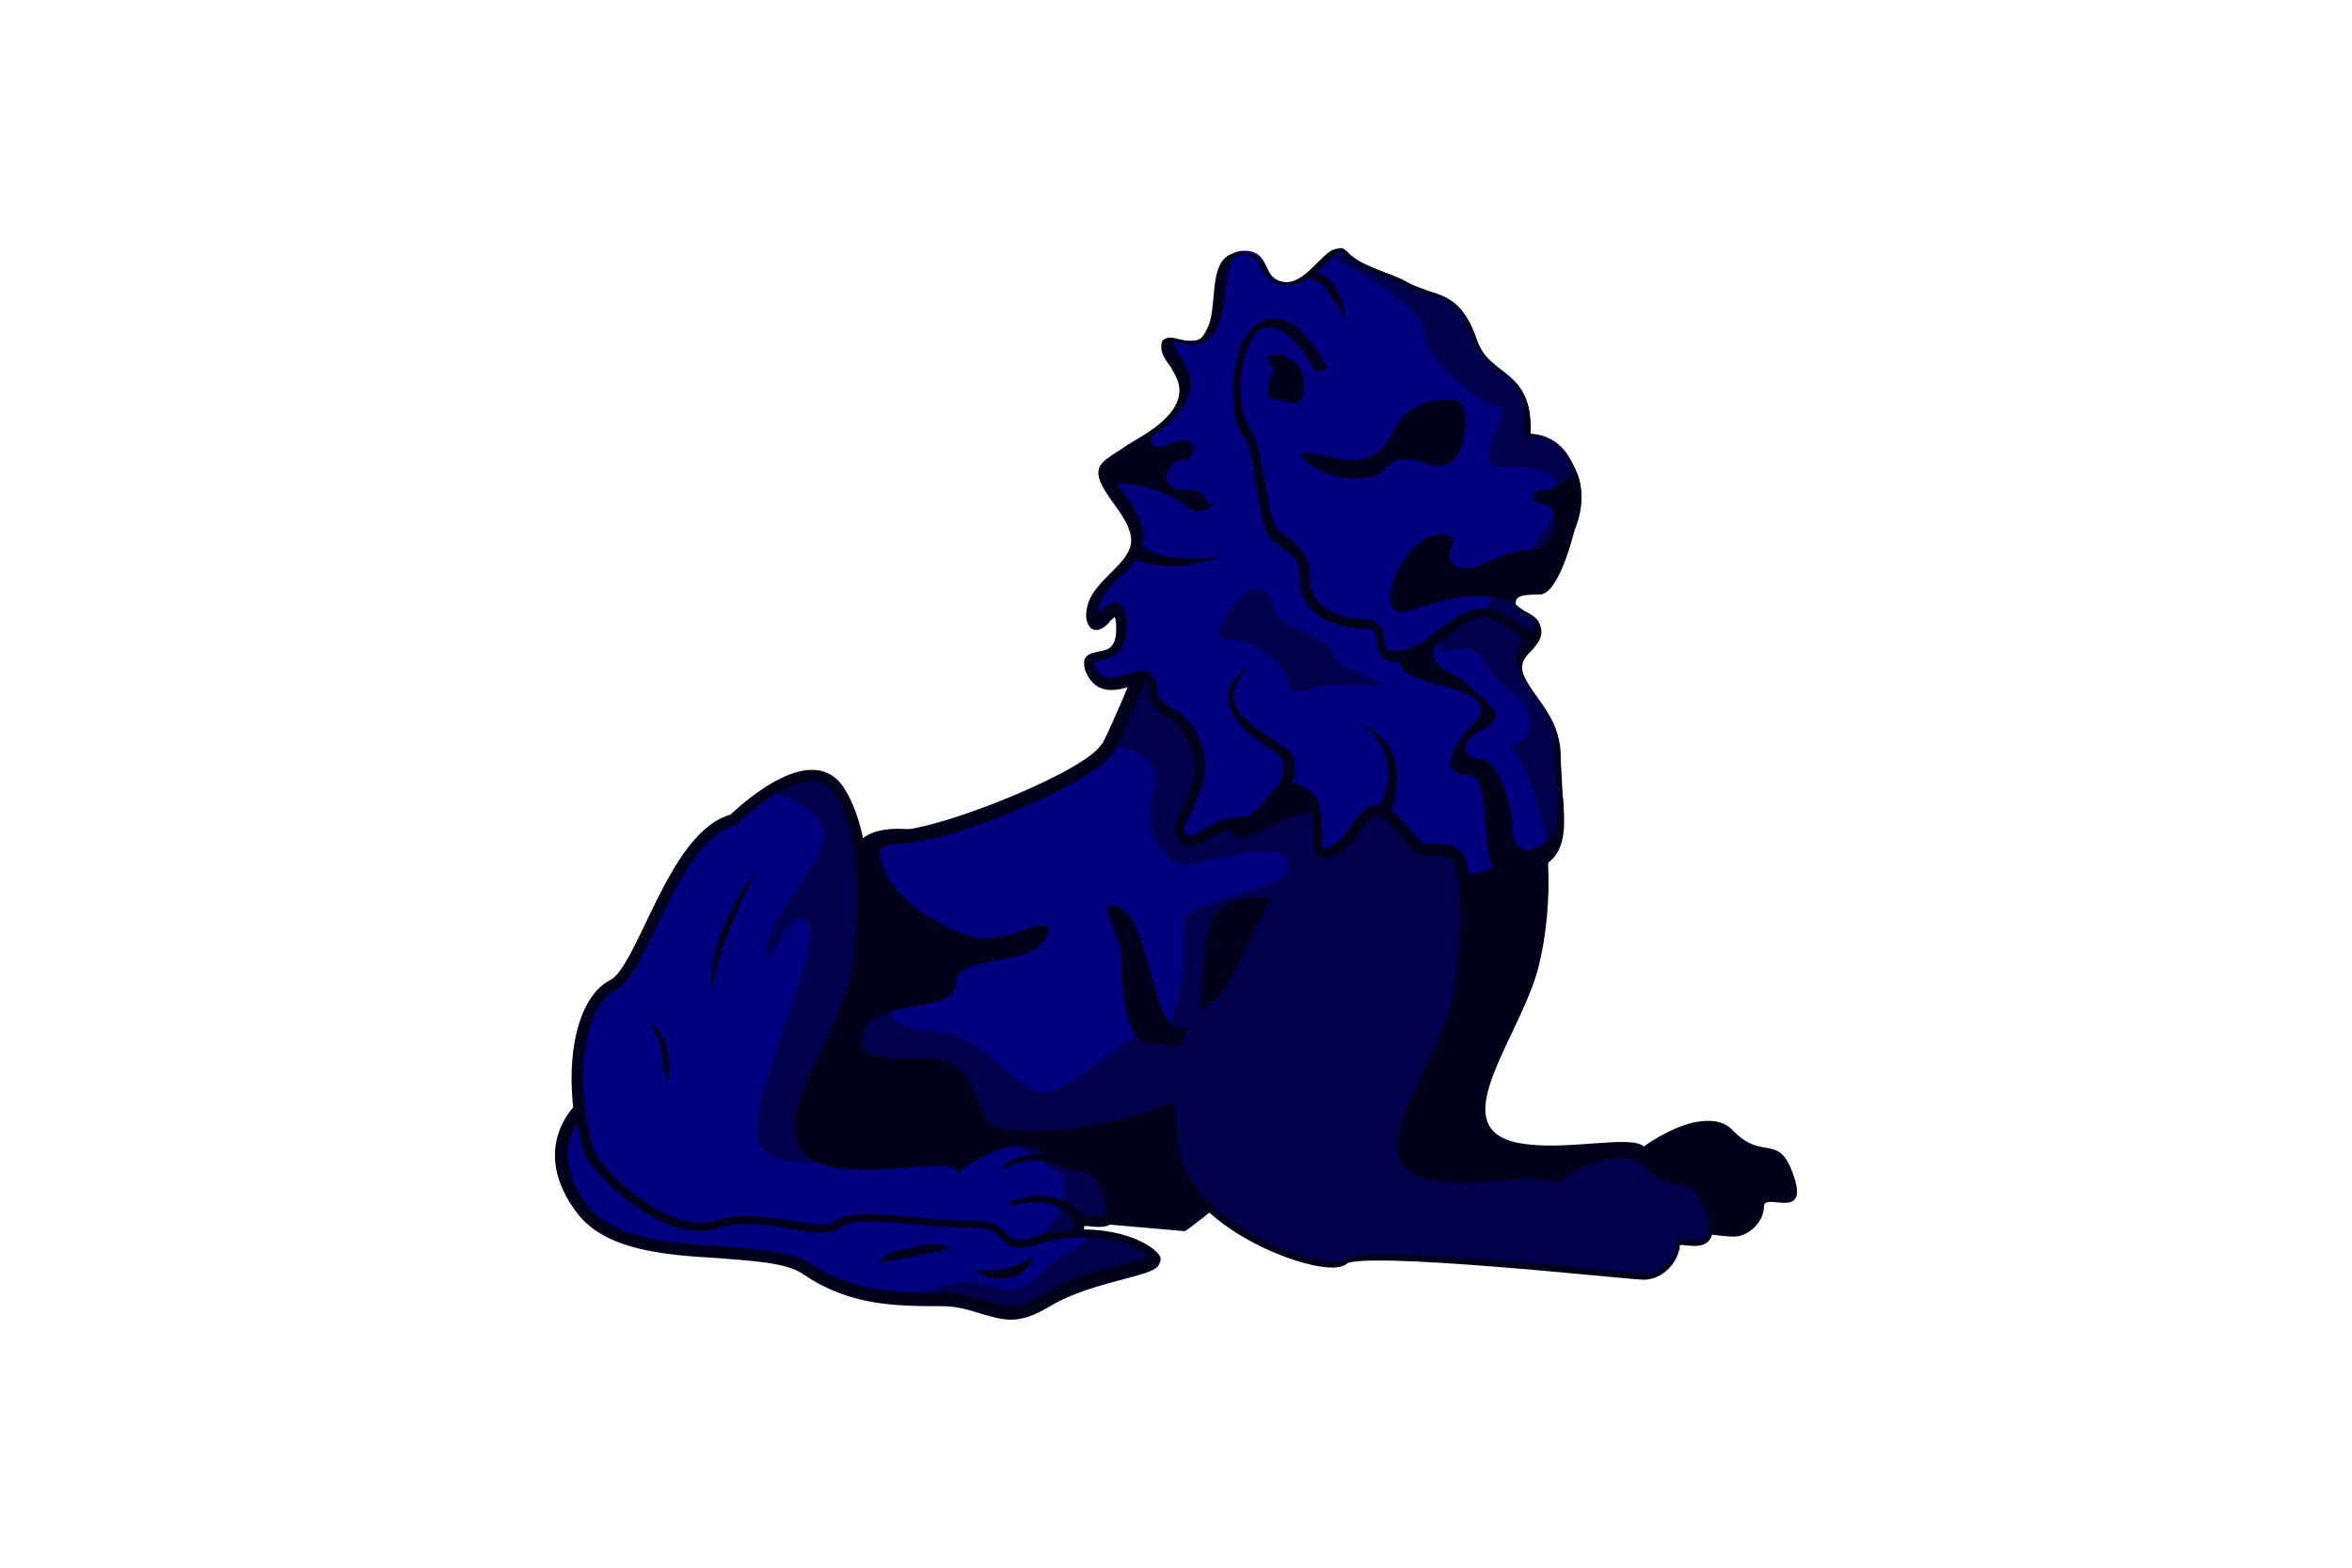
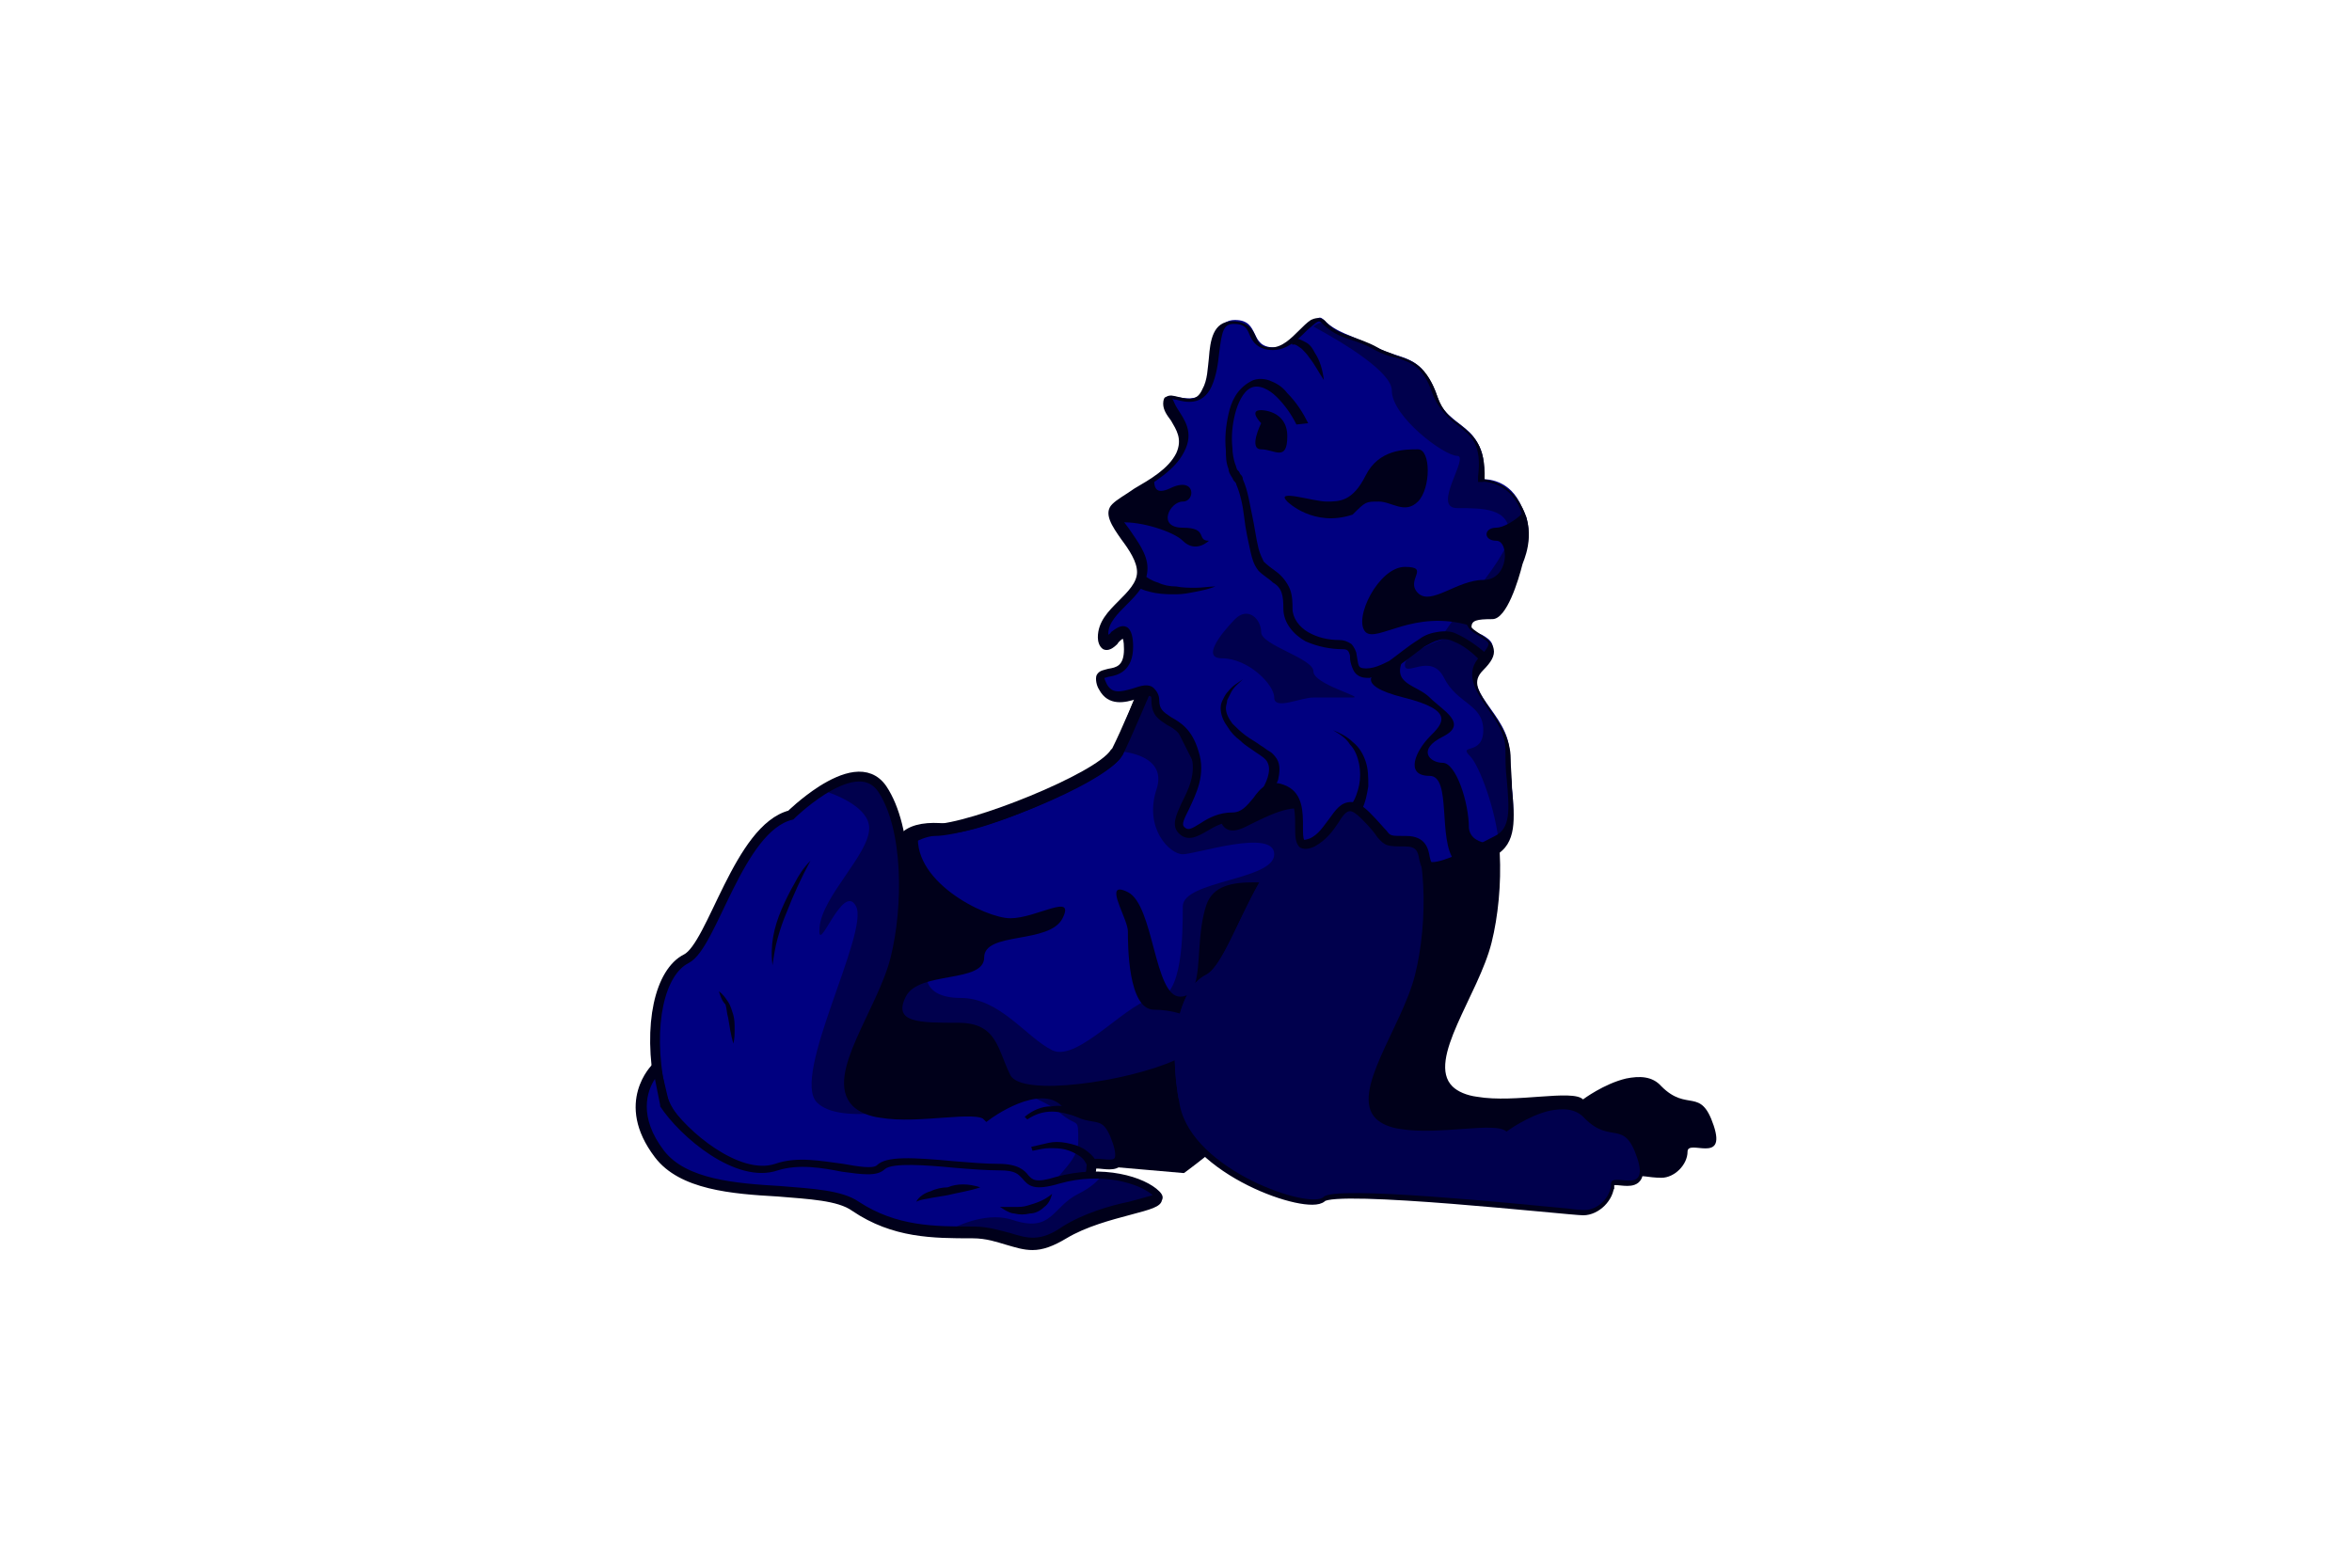
- <svg xmlns="http://www.w3.org/2000/svg" width="768mm" height="512mm" viewBox="0 0 768 512" version="1.1" id="SVGRoot">
-   <defs id="defs10953">
- 					
- 				
- 					
- 				
- 					
- 				
- 					
- 				
- 					
- 				
- 					
- 				
- 					
- 				
- 					
- 				
- 					
- 				
- 					
- 				
- 					
- 				
- 			
- 		
- 		
- 	
- 			
- 		</defs>
-   <g id="g11050" style="display:inline" transform="matrix(4.903256,0,0,4.903256,-476.4318,-766.8654)">
-     <g id="g10599" style="display:inline">
+ <svg xmlns="http://www.w3.org/2000/svg" width="768" height="512" viewBox="0 0 203.2 135.467" version="1.1" id="SVGRoot">
+   <defs id="defs10953" />
+   <g id="g11050" style="display:inline" transform="matrix(1.128769,0,0,1.128769,7.815735,-112.2054)">
+     <g id="g10599" style="display:inline" transform="translate(-92.39632,-49.19804)">
      <path class="st19" d="m 214.635,236.767 c 0,1 -1,2 -2,2 -0.1,0 -0.5,0 -1.2,-0.1 -4.2,-0.4 -18,-1.8 -18.8,-0.9 -1,1 -10,-2 -11,-7 -1,-5 0,-9 2,-10 2,-1 4,-10 8,-11 0,0 1,-1 2.4,-1.9 1.6,-1 3.5,-1.7 4.6,-0.1 2,3 2,9 1,13 -1,4 -5,9 -3,11 0.4,0.4 1.1,0.7 1.9,0.8 2.9,0.5 7.3,-0.6 8.1,0.2 0,0 1.6,-1.2 3.3,-1.6 1,-0.2 2,-0.2 2.7,0.6 2,2 3,0 4,3 1,3 -2,1 -2,2 z" id="path19213" style="display:inline;fill:#00001a;fill-opacity:1" />
      <path class="st19" d="m 195,213 c 0,11 -19,25 -19,25 l -23,-2 c 0,0 -9,-2 -7,-10 0.1,-0.4 0.2,-0.7 0.3,-1.1 0.1,-0.4 0.2,-0.7 0.3,-1.1 0.1,-0.3 0.2,-0.6 0.3,-0.9 0.2,-0.4 0.3,-0.8 0.5,-1.2 v -0.1 c 0.2,-0.4 0.4,-0.9 0.6,-1.3 0.2,-0.4 0.4,-0.8 0.7,-1.2 0.2,-0.4 0.5,-0.8 0.7,-1.1 v 0 c 1.1,-1.7 2.4,-3.1 3.6,-4.1 v 0 c 1,-0.9 2,-1.5 2.8,-1.8 0.4,-0.1 0.7,-0.2 1,-0.2 3,0 12.8,-3.9 14,-5.9 v -0.1 c 0.7,-1.4 1.9,-4.3 2.5,-5.9 0.3,-0.7 0.5,-1.1 0.5,-1.1 z" id="path10589" style="display:inline;fill:#000080;fill-opacity:1" />
      <path class="st27" d="m 195,213 c 0,11 -19,25 -19,25 l -23,-2 c 0,0 -9,-2 -7,-10 0.3,-1 0.6,-2 1,-3 4.8,-0.8 10.6,-1.6 10,-1 -1,1 -1,3 2,3 3,0 5,3 7,4 2,1 6,-4 8,-4 2,0 2,-5 2,-7 0,-2 7,-2 7,-4 0,-2 -6,0 -7,0 -1,0 -3,-2 -2,-5 0.7,-2.2 -1.6,-2.8 -3,-2.9 V 206 c 0.7,-1.4 1.9,-4.3 2.5,-5.9 0.3,-0.7 0.5,-1.1 0.5,-1.1 z" id="path10591" style="display:inline;fill:#00004d;fill-opacity:1" />
      <path class="st28" d="m 208.647,239.264 c 0,1 -1,2 -2,2 -1,0 -19,-2 -20,-1 -1,1 -10,-2 -11,-7 -0.373,-1.863 -15.489,3.204 -21.731,-1.988 -3.765,-3.132 -1.007,-16.862 0.826,-18.641 0.655,-0.636 1.899,-0.734 3.028,-0.616 2.585,0.269 12.723,-4.327 13.294,-5.807 0.774,-2.008 2.057,-5.251 2.928,-6.791 0,0 14.059,11.303 15.459,10.403 1.6,-1 2.097,-1.16 3.197,0.44 2,3 2,9 1,13 -1,4 -5,9 -3,11 0.4,0.4 1.1,0.7 1.9,0.8 2.9,0.5 7.3,-0.6 8.1,0.2 0,0 4,-3 6,-1 2,2 3,0 4,3 1,3 -2,1 -2,2 z" id="path10641-7" style="display:inline;fill:none;stroke:#00001a;stroke-width:0.75;stroke-miterlimit:10;stroke-opacity:1" />
      <path id="path10593" style="display:inline;fill:#00001a;fill-opacity:1" class="st4" d="m 173.8,198.9 c 0,0 -0.2,0.4 -0.5,1.1 L 178.8,210.9 c 0,0 3e-5,2 2,1 2,-1 4,-2 5,-1 0.197,0.197 0.394,0.472 0.568,0.793 0.428,-0.37 1.06,-0.879 1.809,-1.36 0.515,-0.322 1.062,-0.612 1.603,-0.806 z m -18,13.2 c -0.8,0.3 -1.8,0.9 -2.8,1.8 -1.1,1.1 -2.3,2.6 -3.6,4.1 -0.2,0.3 -0.5,0.7 -0.7,1.1 -0.3,0.4 -0.5,0.8 -0.7,1.2 -0.2,0.4 -0.4,0.9 -0.6,1.3 v 0.1 c -0.2,0.4 -0.3,0.8 -0.5,1.2 l -0.3,0.9 c -0.1,0.4 -0.2,0.7 -0.3,1.1 -0.1,0.4 -0.2,0.7 -0.3,1.1 -2,8 7,10 7,10 l 23,2 c 0,0 0.687,-0.507 1.799,-1.402 -1.011,-0.974 -1.771,-2.106 -2.022,-3.365 -0.245,-1.224 -0.369,-2.387 -0.389,-3.461 -3.616,1.631 -11.735,2.833 -12.588,1.128 -1,-2 -1,-4 -4,-4 -3,0 -5,-3e-5 -4,-2 1,-2 6,-1 6,-3 0,-2 5,-1 6,-3 1,-2 -2,0 -4,0 -1.9,0 -7.8,-2.9 -7,-6.8 z m 37.867,0.013 c 0.439,1.309 0.675,2.852 0.744,4.443 0.377,-1.205 0.589,-2.397 0.589,-3.556 z M 181.425,216.15 c -1.625,0 -3.125,0.25 -3.625,1.75 -0.687,2.061 -0.43,4.594 -0.851,5.978 0.251,-0.277 0.528,-0.495 0.827,-0.644 1.213,-0.606 2.426,-4.155 4.085,-7.078 -0.146,-0.003 -0.292,-0.006 -0.437,-0.006 z m -10.248,0.549 c -0.854,0.005 0.623,2.342 0.623,3.201 0,1 -8e-5,6 2,6 0.625,0 1.347,0.098 1.984,0.293 0.146,-0.53 0.331,-1.006 0.549,-1.417 -0.149,0.081 -0.324,0.125 -0.533,0.125 -2,0 -2,-7 -4,-8 -0.281,-0.141 -0.483,-0.202 -0.623,-0.201 z" />
      <path class="st4" d="M 176.1,238.4 H 176 l -23,-2 c -0.2,0 -4.5,-1 -6.6,-4.4 -1.1,-1.7 -1.3,-3.8 -0.8,-6.1 0.1,-0.4 0.2,-0.8 0.3,-1.1 0.1,-0.4 0.2,-0.7 0.4,-1.1 0.1,-0.3 0.2,-0.6 0.3,-0.9 0.2,-0.4 0.3,-0.8 0.5,-1.2 v -0.1 c 0.2,-0.4 0.4,-0.9 0.6,-1.3 0.2,-0.4 0.4,-0.8 0.7,-1.2 0.2,-0.4 0.5,-0.8 0.7,-1.1 v 0 0 c 1.1,-1.6 2.3,-3.1 3.6,-4.2 1.1,-0.9 2.1,-1.5 3,-1.8 0.4,-0.1 0.8,-0.2 1.2,-0.2 2.8,0 12.5,-3.9 13.6,-5.7 l 0.1,-0.1 c 0.7,-1.4 1.9,-4.2 2.5,-5.8 l 0.6,-1.5 21.5,14.4 v 0.2 c 0,11.1 -18.4,24.7 -19.1,25.2 z m -26.2,-20.2 v 0 l -0.1,0.2 c -0.2,0.3 -0.4,0.7 -0.7,1.1 -0.2,0.4 -0.5,0.8 -0.7,1.2 -0.2,0.4 -0.4,0.8 -0.6,1.3 -0.2,0.5 -0.4,0.8 -0.5,1.2 -0.1,0.3 -0.2,0.6 -0.3,0.9 -0.1,0.4 -0.2,0.7 -0.3,1.1 -0.1,0.4 -0.2,0.7 -0.3,1.1 -0.5,2.1 -0.3,4 0.7,5.5 1.9,3.1 6,4 6.1,4 l 22.8,2 c 1.6,-1.2 18.5,-14.2 18.7,-24.4 l -20.4,-13.6 -0.3,0.7 c -0.7,1.6 -1.9,4.5 -2.6,5.9 l -0.1,0.1 v 0 c -1.2,2.1 -11.2,6.1 -14.3,6.1 -0.3,0 -0.6,0.1 -0.9,0.2 -0.8,0.3 -1.7,0.9 -2.7,1.7 -1.2,0.8 -2.4,2.1 -3.5,3.7 z" id="path10595" style="display:inline;fill:#00001a;fill-opacity:1" />
      <path class="st19" d="m 208.777,239.233 c 0,1 -1,2 -2,2 -0.1,0 -0.5,0 -1.2,-0.1 -4.2,-0.4 -18,-1.8 -18.8,-0.9 -1,1 -10,-2 -11,-7 -1,-5 0,-9 2,-10 2,-1 4,-10 8,-11 0,0 1,-1 2.4,-1.9 1.6,-1 3.5,-1.7 4.6,-0.1 2,3 2,9 1,13 -1,4 -5,9 -3,11 0.4,0.4 1.1,0.7 1.9,0.8 2.9,0.5 7.3,-0.6 8.1,0.2 0,0 1.6,-1.2 3.3,-1.6 1,-0.2 2,-0.2 2.7,0.6 2,2 3,0 4,3 1,3 -2,1 -2,2 z" id="path19210" style="display:inline;fill:#00004d;fill-opacity:1" />
    </g>
-     <g id="g10647" style="display:inline">
+     <g id="g10647" style="display:inline" transform="translate(-92.39632,-49.19804)">
      <path class="st19" d="m 169,238 c 0,1 -1,2 -2,2 -0.1,0 -0.5,0 -1.2,-0.1 -4.2,-0.4 -18,-1.8 -18.8,-0.9 -1,1 -10,-2 -11,-7 -1,-5 0,-9 2,-10 2,-1 4,-10 8,-11 0,0 1,-1 2.4,-1.9 1.6,-1 3.5,-1.7 4.6,-0.1 2,3 2,9 1,13 -1,4 -5,9 -3,11 0.4,0.4 1.1,0.7 1.9,0.8 2.9,0.5 7.3,-0.6 8.1,0.2 0,0 1.6,-1.2 3.3,-1.6 1,-0.2 2,-0.2 2.7,0.6 2,2 3,0 4,3 1,3 -2,1 -2,2 z" id="path10631" style="display:inline;fill:#000080;fill-opacity:1" />
      <path class="st27" d="m 154,222 c -1,4 -5,9 -3,11 0.4,0.4 1.1,0.7 1.9,0.8 -2.1,0.2 -4,0.1 -4.9,-0.8 -2,-2 4,-13 3,-15 -1,-2 -3,4 -2.8,1.6 0.2,-2.4 3.8,-5.6 3.8,-7.6 0,-1.6 -2.6,-2.6 -3.6,-2.9 1.6,-1 3.5,-1.7 4.6,-0.1 2,3 2,9 1,13 z" id="path10633" style="display:inline;fill:#00004d;fill-opacity:1" />
      <path class="st27" d="m 169,238 c 0,1 -1,2 -2,2 -0.1,0 -0.5,0 -1.2,-0.1 0.3,-1.3 2.2,-2.3 2.2,-3.9 0,-2 0,-1 -1.4,-2.2 -0.7,-0.6 -1.6,-1 -2.3,-1.3 1,-0.2 2,-0.2 2.7,0.6 2,2 3,0 4,3 1,3 -2,0.9 -2,1.9 z" id="path10639" style="display:inline;fill:#00004d;fill-opacity:1" />
      <path class="st4" d="m 140.5,224.5 c 0.3,0.2 0.5,0.5 0.7,0.8 0.2,0.3 0.3,0.7 0.4,1 0.1,0.4 0.1,0.7 0.1,1.1 0,0.4 0,0.7 -0.1,1.1 -0.2,-0.7 -0.3,-1.4 -0.4,-2 -0.1,-0.3 -0.1,-0.7 -0.2,-1 -0.3,-0.3 -0.4,-0.7 -0.5,-1 z" id="path10635" style="fill:#00001a;fill-opacity:1" />
      <path class="st4" d="m 147.5,214.5 c -0.7,1.3 -1.3,2.6 -1.8,3.9 -0.3,0.7 -0.5,1.3 -0.7,2 -0.2,0.7 -0.3,1.4 -0.4,2.1 -0.2,-1.5 0.1,-2.9 0.7,-4.3 0.3,-0.7 0.6,-1.3 1,-2 0.3,-0.6 0.7,-1.2 1.2,-1.7 z" id="path10637" style="fill:#00001a;fill-opacity:1" />
      <path class="st4" d="m 168.7,237.9 c -0.1,-0.3 -0.3,-0.6 -0.6,-0.8 -0.3,-0.2 -0.7,-0.4 -1.1,-0.5 -0.4,-0.1 -0.8,-0.1 -1.2,-0.1 -0.4,0 -0.8,0.1 -1.3,0.2 l -0.1,-0.3 c 0.4,-0.1 0.9,-0.2 1.3,-0.3 0.4,-0.1 0.9,-0.1 1.4,0 0.5,0.1 0.9,0.2 1.4,0.5 0.4,0.3 0.8,0.6 1,1.2 z" id="path10643" style="display:inline;fill:#00001a;fill-opacity:1" />
      <path class="st4" d="m 167.9,234.1 c -0.6,-0.2 -1.3,-0.4 -1.9,-0.4 -0.7,0 -1.3,0.2 -1.9,0.6 l -0.2,-0.2 c 0.6,-0.5 1.3,-0.8 2,-0.8 0.7,-0.1 1.5,0 2.2,0.2 z" id="path10645" style="display:inline;fill:#00001a;fill-opacity:1" />
      <path class="st28" d="m 169,238 c 0,1 -1,2 -2,2 -1,0 -19,-2 -20,-1 -1,1 -10,-2 -11,-7 -1,-5 0,-9 2,-10 2,-1 4,-10 8,-11 0,0 1,-1 2.4,-1.9 1.6,-1 3.5,-1.7 4.6,-0.1 2,3 2,9 1,13 -1,4 -5,9 -3,11 0.4,0.4 1.1,0.7 1.9,0.8 2.9,0.5 7.3,-0.6 8.1,0.2 0,0 4,-3 6,-1 2,2 3,0 4,3 1,3 -2,1 -2,2 z" id="path10641" style="display:inline;fill:none;stroke:#00001a;stroke-width:0.75;stroke-miterlimit:10;stroke-opacity:1" />
    </g>
-     <g id="g10661" style="display:inline">
+     <g id="g10661" style="display:inline" transform="translate(-92.39632,-49.19804)">
      <path class="st19" d="m 167,243 c -3,2 -4,0 -7,0 -0.8,0 -1.5,0 -2.3,0 -2.2,-0.1 -4.5,-0.5 -6.7,-2 -3,-2 -12,0 -15,-4 -3,-4 -0.3,-6.6 -0.3,-6.6 l 0.7,2.8 c 1.4,2.2 5.6,5.8 8.6,4.8 3,-1 7,1 8,0 1,-1 6,0 9,0 3,0 1,2 4.5,1 1.2,-0.3 2.3,-0.4 3.3,-0.4 2,0.1 3.6,0.7 4.2,1.4 1,1 -4,1 -7,3 z" id="path10649" style="display:inline;fill:#000080;fill-opacity:1" />
      <path class="st27" d="m 167,243 c -3,2 -4,0 -7,0 -0.8,0 -1.5,0 -2.3,0 1.4,-0.8 3.5,-1.6 5.3,-1 3,1 3,-1 5,-2 1,-0.5 1.5,-1 1.8,-1.4 2,0.1 3.6,0.7 4.2,1.4 1,1 -4,1 -7,3 z" id="path10651" style="fill:#00004d;fill-opacity:1" />
      <path class="st4" d="m 164.5,244.3 c -0.7,0 -1.3,-0.2 -2,-0.4 -0.7,-0.2 -1.5,-0.5 -2.6,-0.5 -3,0 -6.1,0 -9.2,-2.1 -1.1,-0.8 -3.3,-0.9 -5.7,-1.1 -3.5,-0.2 -7.5,-0.5 -9.4,-3 -3.2,-4.2 -0.2,-7.1 -0.2,-7.1 l 0.5,-0.4 0.8,3.4 c 1.3,2.1 5.4,5.5 8.1,4.6 1.7,-0.6 3.6,-0.2 5.2,0 1.1,0.2 2.3,0.4 2.6,0.1 0.7,-0.7 2.7,-0.6 5.9,-0.3 1.2,0.1 2.4,0.2 3.4,0.2 1.5,0 2,0.5 2.3,0.9 0.3,0.3 0.5,0.6 2.1,0.1 3.6,-1 6.8,0 7.9,1.1 0.3,0.3 0.3,0.5 0.2,0.7 -0.1,0.5 -0.9,0.7 -2.4,1.1 -1.5,0.4 -3.4,0.9 -4.9,1.8 -1,0.6 -1.8,0.9 -2.6,0.9 z m -28.9,-13.1 c -0.6,0.9 -1.3,2.9 0.7,5.5 1.7,2.2 5.5,2.5 8.9,2.7 2.4,0.2 4.7,0.3 6,1.2 2.9,1.9 5.8,1.9 8.8,1.9 1.1,0 2,0.3 2.8,0.5 1.3,0.4 2.3,0.7 4,-0.5 1.6,-1 3.6,-1.6 5.1,-1.9 0.7,-0.2 1.5,-0.4 1.8,-0.5 -1,-0.9 -3.9,-1.8 -7.1,-0.9 -2,0.6 -2.4,0.2 -2.9,-0.4 -0.3,-0.3 -0.5,-0.6 -1.7,-0.6 -1,0 -2.3,-0.1 -3.5,-0.2 -2.1,-0.2 -4.7,-0.4 -5.3,0.1 -0.6,0.6 -1.8,0.4 -3.3,0.2 -1.5,-0.3 -3.3,-0.6 -4.9,-0.1 -3.2,1.1 -7.5,-2.6 -9,-4.9 v -0.1 z" id="path10653" style="fill:#00001a;fill-opacity:1" />
      <path class="st4" d="m 166,240 c -0.1,0.4 -0.3,0.8 -0.6,1 -0.3,0.3 -0.7,0.5 -1.1,0.5 -0.4,0.1 -0.8,0.1 -1.2,0 -0.2,0 -0.4,-0.1 -0.6,-0.2 -0.2,-0.1 -0.3,-0.2 -0.5,-0.3 0.4,0 0.8,0 1.1,0 0.4,0 0.7,0 1,-0.1 0.7,-0.2 1.3,-0.4 1.9,-0.9 z" id="path10657" style="fill:#00001a;fill-opacity:1" />
      <path class="st4" d="m 160.5,239.5 c -0.9,0.3 -1.7,0.4 -2.5,0.6 l -1.2,0.2 c -0.4,0.1 -0.8,0.1 -1.2,0.3 0.2,-0.4 0.7,-0.7 1.1,-0.8 0.4,-0.2 0.9,-0.3 1.3,-0.3 0.7,-0.3 1.6,-0.3 2.5,0 z" id="path10659" style="fill:#00001a;fill-opacity:1" />
    </g>
-     <g id="g19203" style="display:inline">
+     <g id="g19203" style="display:inline" transform="translate(-92.39632,-49.19804)">
      <path class="st19" d="m 198,195.9 c 0,0.1 0,0.2 0,0.3 0,0.1 0,0.2 0,0.3 0,0.2 0.1,0.4 0.4,0.5 l 0.5,0.2 c 0.7,0.4 1.4,0.9 0.1,2.2 -2,2 2,3.8 2,6.8 0,2.9 1,5.6 -0.7,6.7 -0.1,0.1 -0.1,0.1 -0.2,0.2 -0.2,0.1 -0.3,0.2 -0.5,0.2 -0.9,0.5 -1.9,0.9 -2.7,1.3 -0.8,0.3 -1.4,0.5 -1.9,0.5 -1,0 0,-2 -2,-2 -2,0 -1,0 -3,-2 -2,-2 -2,1 -4,2 -2,1 0,-3 -2,-4 -2,-1 -2,2 -4,2 -2,0 -3,2 -4,1 -1,-1 2,-3 1,-6 -1,-3 -3,-2 -3,-4 0,-2 -3,1 -4,-1 -1,-2 2,0 2,-3 0,-3 -2,1 -2,-1 0,-2 3,-3 3,-5 0,-1.2 -1.1,-2.4 -1.7,-3.4 -0.4,-0.6 -0.7,-1.2 -0.3,-1.6 0.5,-0.5 1.7,-1.1 2.8,-1.8 0.9,-0.6 1.8,-1.3 2.2,-2.2 1,-2 -1.1,-2.8 -1.1,-3.8 0,-1 2.1,0.8 3.1,-1.2 1,-2 0,-5 2,-5 2,0 1,2.1 3,2.1 1.3,0 2.2,-1.5 3,-2 0.4,-0.3 0.5,-0.4 0.8,-0.1 1,1 2,1.1 4,2.1 2,1 3.5,0.5 4.5,3.5 1,3 4.1,2.1 3.6,6.6 0,0 1.9,-0.2 2.9,1.8 0.1,0.2 0.2,0.5 0.3,0.7 v 0 c 0.5,1.8 -0.2,3.3 -0.2,3.3 0,0 -0.6,2.3 -1.3,3.4 -0.2,0.3 -0.5,0.6 -0.7,0.6 -0.9,0.1 -1.7,0.1 -1.9,0.8 z" id="path10601" style="display:inline;fill:#000080;fill-opacity:1" />
      <path class="st27" d="m 198,196.5 c 0,0.3 0.4,0.6 0.8,0.8 v 0 c 0.7,0.4 1.5,0.9 0.2,2.2 -2,2 2,4 2,7 0,2.9 0.9,5.7 -0.8,6.8 -0.2,-2.6 -1.5,-6.1 -2.2,-6.8 -1,-1 1,0 1,-2 0,-2 -2,-2 -3,-4 -1,-2 -3,0 -3,-1 0,-1 3,-2 3,-2 -1,0 5,-6 5,-8 0,-2 -2,-2 -4,-2 -2,0 1,-4 0,-4 -1,0 -5,-3 -5,-5 0,-1.4 -3.6,-3.6 -6,-4.9 0.4,-0.3 0.7,-0.4 1,-0.1 1,1 2,1 4,2 2,1 3.5,0.5 4.5,3.5 1,3 4,2 3.5,6.5 0,0 2,0 3,2 0.1,0.2 0.2,0.5 0.3,0.7 0.5,1.8 -0.3,3.3 -0.3,3.3 0,0 -1,4 -2,4 -1,0 -2,0 -2,1 z" id="path10603" style="display:inline;fill:#00004d;fill-opacity:1" />
      <path class="st27" d="m 180,196 c 0,0 -3,3 -1,3 2,0 4,2 4,3 0,1 2,0 3,0 1,0 2,0 3,0 1,0 -3,-1 -3,-2 0,-1 -4,-2 -4,-3 0,-1 -1,-2 -2,-1 z" id="path10629" style="display:inline;fill:#00004d;fill-opacity:1" />
      <path class="st4" d="m 184.7,181.1 c -0.4,-0.8 -0.9,-1.5 -1.5,-2.1 -0.6,-0.6 -1.4,-1 -2,-0.7 -0.6,0.3 -1,1.2 -1.2,2 -0.2,0.8 -0.3,1.7 -0.2,2.6 0,0.4 0.1,0.9 0.2,1.2 0.1,0.2 0.1,0.4 0.2,0.5 l 0.1,0.1 0.1,0.2 c 0.1,0.1 0.2,0.2 0.2,0.4 0.4,0.9 0.5,1.8 0.7,2.7 0.2,0.9 0.3,1.8 0.5,2.6 0.1,0.4 0.3,0.8 0.4,1 0.3,0.3 0.6,0.5 1,0.8 0.4,0.3 0.8,0.8 1,1.3 0.2,0.5 0.2,1.1 0.2,1.5 0,0.7 0.5,1.4 1.2,1.8 0.7,0.4 1.5,0.6 2.4,0.6 0.3,0 0.6,0.1 0.9,0.3 0.2,0.2 0.4,0.6 0.4,0.8 0.1,0.5 0.1,0.9 0.3,1 0.2,0.1 0.6,0.1 1,0 0.4,-0.1 0.8,-0.3 1.2,-0.5 0.7,-0.5 1.4,-1.1 2.2,-1.6 0.4,-0.3 0.8,-0.5 1.4,-0.6 0.5,-0.1 1.1,-0.1 1.5,0.1 0.9,0.4 1.7,1 2.4,1.6 l -0.5,0.5 c -0.6,-0.6 -1.3,-1.2 -2.1,-1.5 -0.4,-0.2 -0.8,-0.2 -1.1,-0.1 -0.4,0.1 -0.7,0.3 -1.1,0.5 -0.7,0.5 -1.4,1.1 -2.2,1.6 -0.4,0.2 -0.9,0.5 -1.3,0.6 -0.2,0.1 -0.5,0.1 -0.7,0.2 -0.3,0 -0.6,0 -0.9,-0.2 -0.3,-0.2 -0.4,-0.5 -0.5,-0.8 -0.1,-0.3 -0.1,-0.5 -0.1,-0.7 -0.1,-0.4 -0.2,-0.5 -0.6,-0.5 -0.9,0 -1.9,-0.2 -2.8,-0.6 -0.9,-0.5 -1.7,-1.4 -1.7,-2.5 0,-1 -0.1,-1.6 -0.8,-2 -0.3,-0.3 -0.7,-0.5 -1.1,-0.9 -0.4,-0.5 -0.5,-1 -0.6,-1.4 -0.2,-0.9 -0.4,-1.8 -0.5,-2.7 -0.1,-0.9 -0.3,-1.8 -0.6,-2.5 0,-0.1 -0.1,-0.2 -0.1,-0.2 l -0.1,-0.1 -0.1,-0.2 c -0.2,-0.3 -0.3,-0.5 -0.3,-0.7 -0.2,-0.5 -0.2,-1 -0.2,-1.4 -0.1,-1 0,-1.9 0.2,-2.8 0.2,-0.9 0.6,-1.9 1.7,-2.5 0.5,-0.3 1.2,-0.2 1.6,0 0.5,0.2 0.9,0.5 1.2,0.9 0.7,0.7 1.2,1.5 1.6,2.3 z" id="path10605" style="display:inline;fill:#00001a;fill-opacity:1" />
      <path class="st4" d="m 184,187 c 0,0 2,2 5,1 1,-1 1,-1 2,-1 1,0 2,1 3,0 1,-1 1,-4 0,-4 -1,0 -3,0 -4,2 -1,2 -2,2 -3,2 -1,0 -4,-1 -3,0 z" id="path10607" style="fill:#00001a;fill-opacity:1" />
      <path class="st4" d="m 201.9,191.2 c 0,0 -0.6,2.3 -1.3,3.4 -0.2,0.2 -0.4,0.4 -0.6,0.4 -1,0 -1.9,0 -2,0.9 v 0 c 0,0.1 0,0.2 0,0.3 0,0.1 0,0.2 0,0.3 -4.3,-1.3 -7.1,1.3 -8,0.5 -1,-1 1,-5 3,-5 2,0 0,1 1,2 1,1 3,-1 5,-1 2,0 2,-3 1,-3 -1,0 -1,-1 0,-1 0.5,0 1.4,-0.5 2,-1.1 v 0 c 0.6,1.8 -0.1,3.3 -0.1,3.3 z" id="path10609" style="fill:#00001a;fill-opacity:1" />
      <path class="st4" d="m 182,180 c 0,0 2,0 2,2 0,2 -1,1 -2,1 -1,0 0,-2 0,-2 0,0 -1,-1 0,-1 z" id="path10611" style="fill:#00001a;fill-opacity:1" />
      <path class="st4" d="m 184.2,174.6 c 0.5,-0.2 0.8,0 1.2,0.2 0.4,0.2 0.6,0.6 0.7,0.8 0.4,0.6 0.6,1.3 0.7,2.1 -0.4,-0.6 -0.7,-1.2 -1.1,-1.7 -0.2,-0.3 -0.4,-0.5 -0.6,-0.7 -0.3,-0.2 -0.5,-0.4 -0.7,-0.3 z" id="path10613" style="fill:#00001a;fill-opacity:1" />
      <path class="st4" d="m 173,192.6 c 0.2,0.2 0.7,0.5 1.1,0.6 0.4,0.2 0.9,0.3 1.4,0.3 0.5,0.1 1,0.1 1.5,0.1 0.5,0 1,-0.1 1.5,-0.1 -0.5,0.2 -1,0.3 -1.5,0.4 -0.5,0.1 -1,0.2 -1.5,0.2 -0.5,0 -1,0 -1.6,-0.1 -0.5,-0.1 -1,-0.2 -1.6,-0.6 z" id="path10615" style="fill:#00001a;fill-opacity:1" />
      <path class="st4" d="m 181.9,209.3 c 0.5,-0.7 0.9,-1.7 0.6,-2.3 -0.1,-0.3 -0.6,-0.6 -0.9,-0.8 -0.4,-0.3 -0.8,-0.5 -1.2,-0.9 -0.4,-0.3 -0.7,-0.6 -1,-1.1 -0.3,-0.4 -0.5,-0.9 -0.5,-1.4 0,-0.3 0.1,-0.5 0.2,-0.7 0.1,-0.2 0.2,-0.4 0.4,-0.6 0.3,-0.4 0.7,-0.6 1.1,-0.9 -0.3,0.3 -0.7,0.6 -0.9,1 -0.1,0.2 -0.2,0.4 -0.3,0.6 0,0.2 -0.1,0.4 -0.1,0.6 0,0.4 0.2,0.8 0.5,1.2 0.3,0.3 0.6,0.6 1,0.9 0.4,0.3 0.8,0.5 1.2,0.8 0.2,0.1 0.4,0.3 0.6,0.4 0.2,0.1 0.4,0.3 0.6,0.6 0.3,0.5 0.2,1.1 0.1,1.6 -0.2,0.5 -0.4,0.9 -0.7,1.4 z" id="path10617" style="fill:#00001a;fill-opacity:1" />
      <path class="st4" d="m 188.9,210.2 c 0.3,-0.4 0.5,-1 0.6,-1.5 0.1,-0.5 0.1,-1.1 0,-1.6 -0.1,-0.5 -0.3,-1.1 -0.7,-1.5 -0.3,-0.5 -0.8,-0.8 -1.3,-1.1 0.5,0.2 1.1,0.5 1.5,0.9 0.5,0.4 0.8,0.9 1,1.5 0.2,0.6 0.2,1.2 0.2,1.9 -0.1,0.6 -0.2,1.2 -0.5,1.8 z" id="path10619" style="fill:#00001a;fill-opacity:1" />
      <path class="st4" d="m 199.5,213.2 c -0.9,0.5 -1.9,0.9 -2.7,1.3 -1.3,-1.6 -0.2,-6.5 -1.9,-6.5 -2,0 -1,-2 0,-3 1,-1 2,-2 -2,-3 -4,-1 -2,-2 -2,-2 l 2,-1 c -1,2 1,2 2,3 1,1 3,2 1,3 -2,1 -1,2 0,2 1,0 2,3 2,5 0.1,0.8 0.8,1.1 1.6,1.2 z" id="path10621" style="fill:#00001a;fill-opacity:1" />
      <path class="st4" d="m 178,190 c 0,0 -1,1 -2,0 -0.7,-0.7 -3.2,-1.5 -4.7,-1.4 -0.4,-0.6 -0.7,-1.2 -0.3,-1.6 0.5,-0.5 1.7,-1.1 2.8,-1.8 0,0.7 0.1,1.3 1.2,0.8 2,-1 2,1 1,1 -1,0 -2,2 0,2 2,0 1,1 2,1 z" id="path10623" style="fill:#00001a;fill-opacity:1" />
      <path class="st4" d="m 195,215.4 c -0.7,0 -0.8,-0.6 -0.9,-1 -0.1,-0.6 -0.2,-1 -1.1,-1 -1.3,0 -1.5,0 -2.1,-0.7 -0.2,-0.3 -0.5,-0.7 -1.2,-1.4 -0.4,-0.4 -0.7,-0.6 -0.9,-0.6 -0.3,0 -0.6,0.4 -0.9,0.9 -0.4,0.6 -0.9,1.3 -1.8,1.8 -0.2,0.1 -0.7,0.3 -1.1,0.1 -0.4,-0.3 -0.4,-0.9 -0.4,-1.7 0,-0.9 0,-2 -0.8,-2.4 -0.8,-0.4 -1.1,-0.1 -1.7,0.7 -0.5,0.6 -1.1,1.4 -2.2,1.4 -0.8,0 -1.5,0.4 -2,0.7 -0.7,0.4 -1.5,0.9 -2.2,0.2 -0.6,-0.6 -0.2,-1.4 0.2,-2.3 0.5,-1 1.2,-2.3 0.7,-3.8 -0.5,-1.4 -1.2,-1.9 -1.8,-2.2 -0.6,-0.4 -1.2,-0.7 -1.2,-1.9 0,-0.2 0,-0.3 -0.1,-0.3 -0.1,-0.1 -0.6,0.1 -1,0.2 -0.9,0.3 -2.2,0.6 -2.9,-0.7 -0.2,-0.3 -0.3,-0.8 -0.2,-1.1 0.2,-0.4 0.6,-0.4 0.9,-0.5 0.6,-0.1 1.2,-0.2 1.2,-1.5 0,-0.7 -0.1,-0.8 -0.1,-0.8 0,0 -0.3,0.2 -0.4,0.4 -0.3,0.3 -0.7,0.6 -1.1,0.4 -0.3,-0.2 -0.4,-0.6 -0.4,-0.9 0,-1.2 0.8,-2 1.6,-2.8 0.7,-0.7 1.4,-1.4 1.4,-2.2 0,-0.8 -0.6,-1.7 -1.2,-2.5 -0.7,-1 -1.4,-2 -0.7,-2.7 0.4,-0.4 1,-0.7 1.7,-1.2 1.2,-0.7 2.6,-1.5 3.2,-2.7 0.5,-1.1 0,-1.8 -0.4,-2.5 -0.3,-0.4 -0.6,-0.8 -0.6,-1.3 0,-0.3 0.1,-0.5 0.2,-0.5 0.3,-0.2 0.6,-0.1 1,0 0.8,0.2 1.4,0.3 1.8,-0.6 0.4,-0.7 0.4,-1.6 0.5,-2.4 0.1,-1.3 0.3,-2.8 1.8,-2.8 1.2,0 1.6,0.7 1.8,1.2 0.2,0.5 0.4,0.8 1.2,0.8 0.8,0 1.5,-0.7 2.1,-1.3 0.3,-0.3 0.6,-0.6 0.9,-0.8 0.6,-0.3 1,-0.1 1.2,0.2 0.6,0.6 1.1,0.8 2,1.1 0.5,0.2 1.2,0.4 1.9,0.8 0.5,0.3 1,0.4 1.4,0.6 1.3,0.4 2.4,0.8 3.2,3.2 0.4,1.1 1,1.6 1.7,2.1 1,0.8 2,1.6 1.9,4.2 0.7,0.1 2.1,0.5 2.9,2.2 1.1,2.1 0,4.2 0,4.3 -0.3,1.2 -1.2,4.2 -2.3,4.2 -1.2,0 -1.6,0.1 -1.6,0.6 0,0.1 0.3,0.3 0.6,0.5 0.4,0.3 1,0.6 1.1,1.2 0.1,0.5 -0.2,1 -0.8,1.6 -0.9,0.9 -0.4,1.6 0.6,3.1 0.7,1 1.5,2.2 1.5,3.7 0,0.8 0.1,1.5 0.1,2.3 0.2,2.2 0.4,4.2 -1.3,5.1 -1.8,0.3 -3.8,1.3 -4.9,1.3 z m -6.1,-5.4 c 0.4,0 0.9,0.3 1.4,0.8 0.7,0.7 1,1.1 1.3,1.4 0.3,0.4 0.3,0.4 1.5,0.4 1.5,0 1.7,1 1.8,1.6 0.1,0.4 0.1,0.4 0.2,0.4 0.9,0 2.9,-1 4.8,-2 1.2,-0.6 1.1,-2 0.9,-4.3 -0.1,-0.8 -0.1,-1.5 -0.1,-2.3 0,-1.2 -0.7,-2.2 -1.4,-3.2 -0.9,-1.3 -1.8,-2.7 -0.5,-4 0.5,-0.5 0.6,-0.8 0.6,-0.9 0,-0.2 -0.4,-0.4 -0.7,-0.6 -0.5,-0.3 -1,-0.6 -1,-1.2 0,-1.4 1.4,-1.4 2.4,-1.4 0.3,0 1.1,-1.6 1.6,-3.7 0,-0.1 0.9,-1.9 0,-3.7 -0.9,-1.8 -2.6,-1.8 -2.7,-1.8 h -0.4 v -0.4 c 0.3,-2.5 -0.5,-3.1 -1.5,-3.9 -0.7,-0.5 -1.5,-1.2 -2,-2.5 -0.7,-2 -1.5,-2.3 -2.8,-2.7 -0.5,-0.1 -1,-0.3 -1.6,-0.6 -0.7,-0.4 -1.3,-0.6 -1.9,-0.8 -0.9,-0.3 -1.5,-0.6 -2.2,-1.3 -0.2,-0.2 -0.3,-0.1 -1.1,0.6 -0.7,0.7 -1.5,1.5 -2.6,1.5 -1.2,0 -1.6,-0.7 -1.8,-1.2 -0.2,-0.5 -0.4,-0.8 -1.2,-0.8 -0.8,0 -0.9,0.6 -1.1,2.1 -0.1,0.9 -0.2,1.8 -0.6,2.7 -0.7,1.5 -2,1.2 -2.7,1 -0.1,0 -0.2,0 -0.3,-0.1 0.1,0.2 0.2,0.5 0.4,0.8 0.5,0.8 1.3,1.8 0.5,3.3 -0.7,1.4 -2.3,2.3 -3.5,3.1 -0.6,0.4 -1.2,0.7 -1.5,1 -0.3,0.3 0.1,0.9 0.8,1.8 0.6,0.9 1.4,1.9 1.4,3 0,1.2 -0.8,2 -1.6,2.8 -0.7,0.7 -1.4,1.4 -1.4,2.2 v 0.1 c 0.1,-0.1 0.2,-0.1 0.2,-0.2 0.4,-0.3 0.8,-0.6 1.2,-0.4 0.4,0.2 0.5,0.9 0.5,1.5 0,1.9 -1.2,2.2 -1.8,2.3 -0.1,0 -0.3,0.1 -0.4,0.1 0,0 0,0.1 0.2,0.5 0.4,0.7 1,0.6 2,0.3 0.6,-0.2 1.2,-0.4 1.6,0 0.2,0.2 0.4,0.5 0.4,0.9 0,0.7 0.3,0.9 0.9,1.3 0.7,0.4 1.6,0.9 2.1,2.6 0.6,1.8 -0.2,3.3 -0.7,4.4 -0.4,0.8 -0.6,1.2 -0.4,1.4 0.3,0.3 0.5,0.2 1.3,-0.3 0.6,-0.4 1.4,-0.8 2.4,-0.8 0.7,0 1.1,-0.5 1.6,-1.1 0.5,-0.7 1.2,-1.6 2.6,-0.9 1.2,0.6 1.2,2 1.2,3.1 0,0.4 0,0.9 0.1,1 0,0 0.1,0 0.4,-0.1 0.7,-0.3 1.1,-1 1.5,-1.5 0.5,-0.7 0.9,-1.3 1.7,-1.3 -0.1,0 -0.1,0 0,0 z" id="path10625" style="fill:#00001a;fill-opacity:1" />
    </g>
  </g>
</svg>
